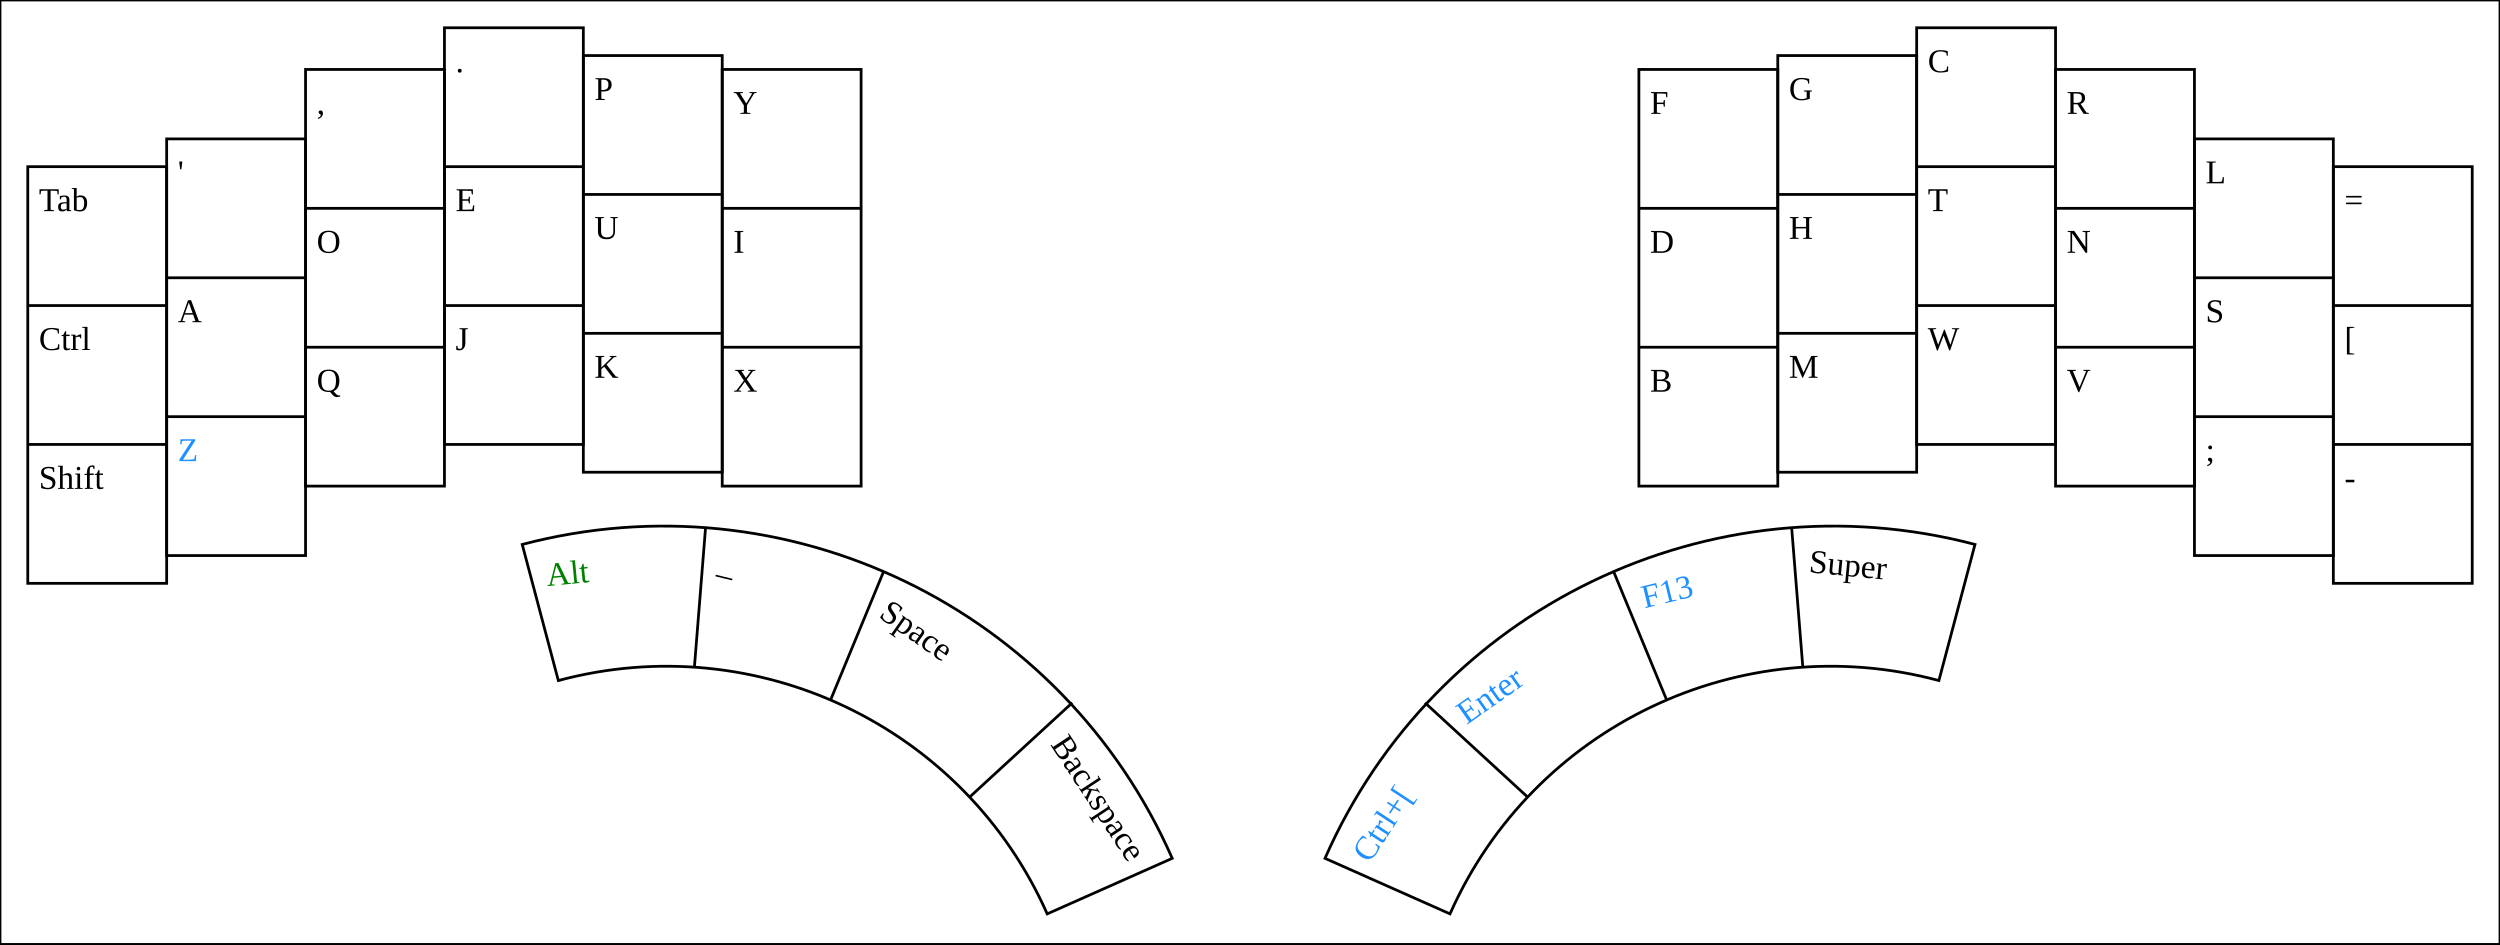
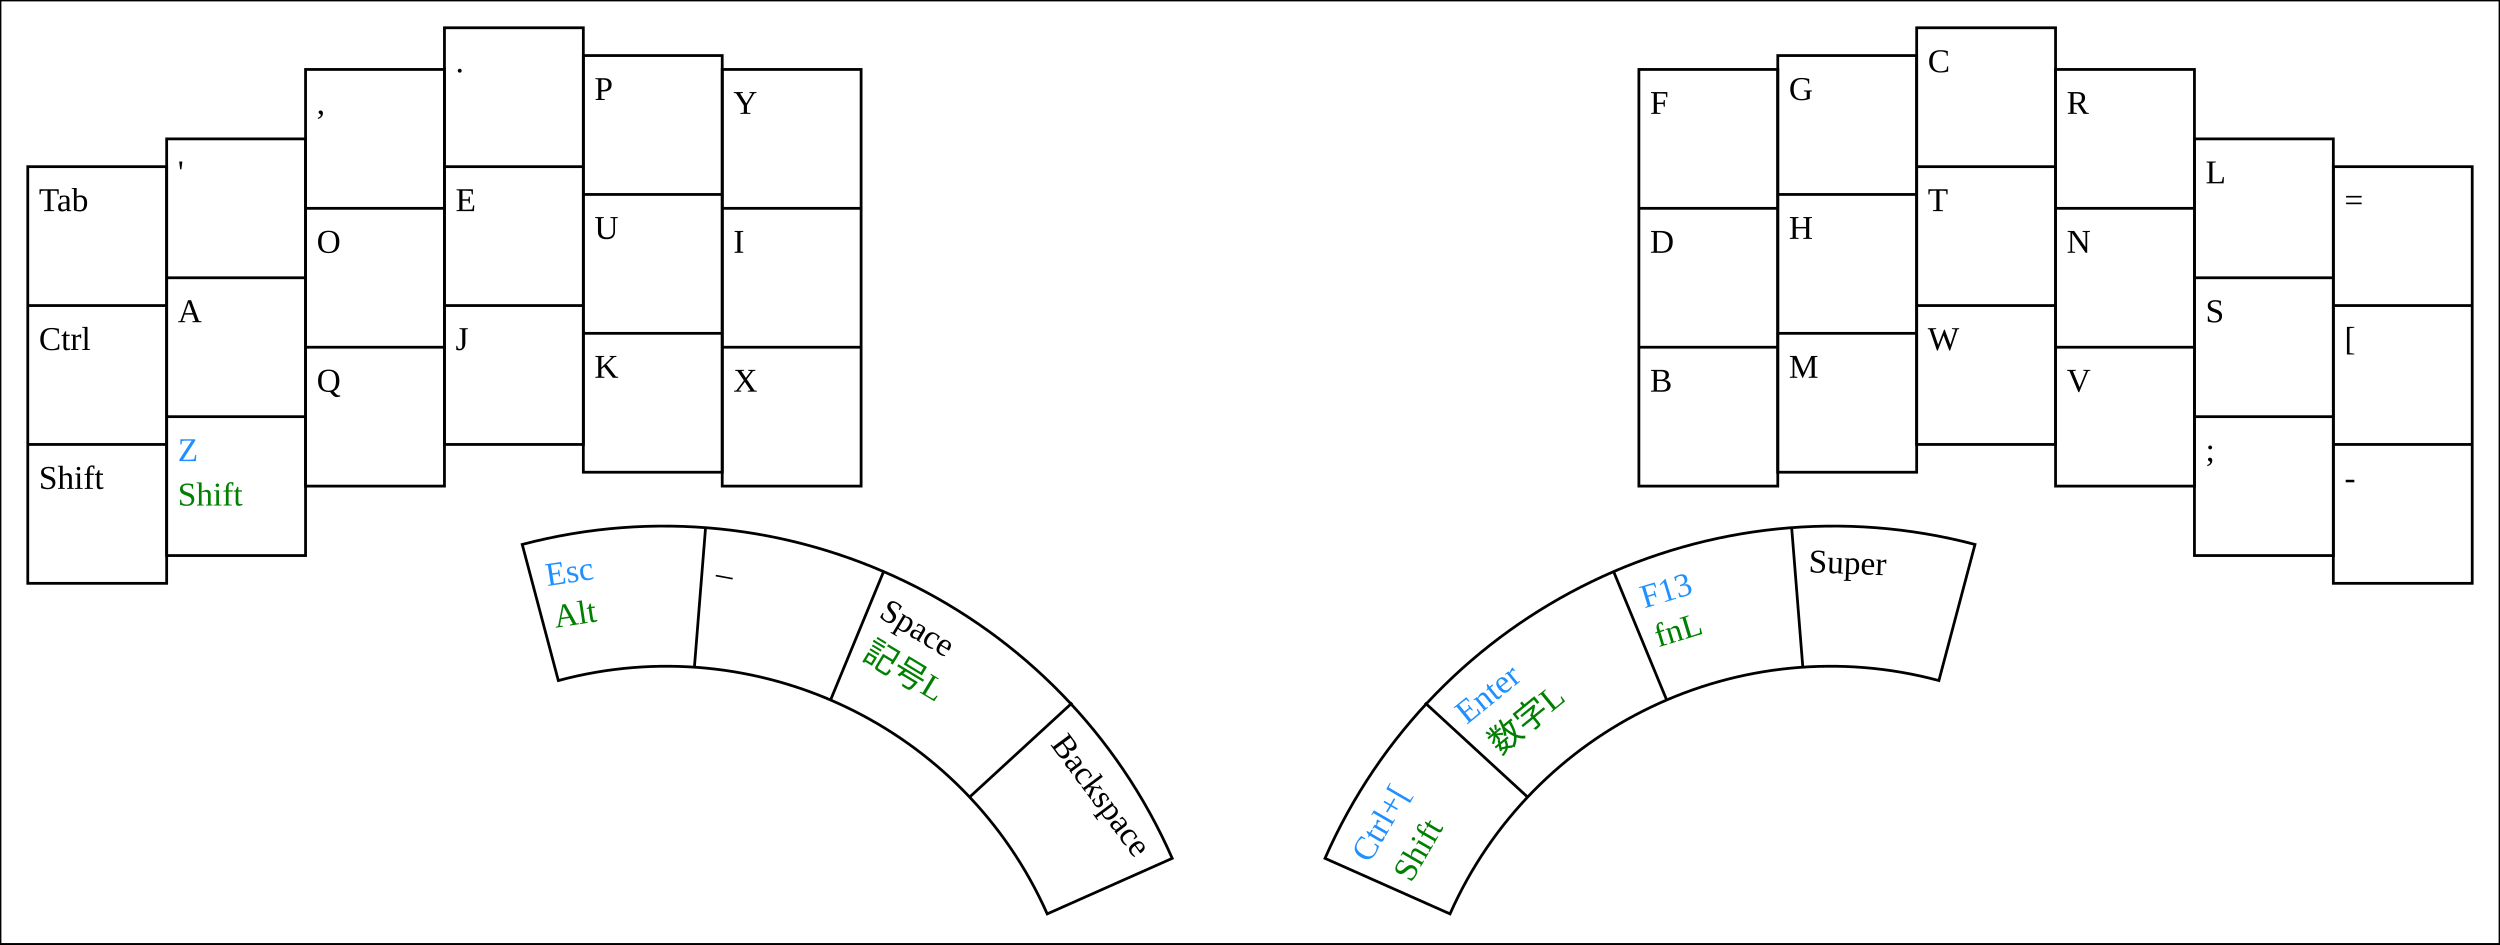
<svg xmlns="http://www.w3.org/2000/svg" width="900" height="340" viewBox="0 0 900 340">
  <style>
      rect {
         fill: transparent;
         stroke: black;
      }
      line {
         fill: transparent;
         stroke: black;
      }
      path {
         fill: transparent;
         stroke: black;
      }
      text {
         font-size: 12px;
         fill: black;
      }
      .oneshot {
         fill: dodgerblue;
      }
      .hold {
         fill: green;
      }
   </style>
  <rect width="900" height="340" style="fill: white;" />
  <rect x="10" y="60" width="50" height="150" />
  <text x="14" y="76">Tab</text>
  <line x1="10" y1="110" x2="60" y2="110" />
  <text x="14" y="126">Ctrl</text>
  <line x1="10" y1="160" x2="60" y2="160" />
  <text x="14" y="176">Shift</text>
  <rect x="60" y="50" width="50" height="150" />
  <text x="64" y="66">'</text>
  <line x1="60" y1="100" x2="110" y2="100" />
  <text x="64" y="116">A</text>
  <line x1="60" y1="150" x2="110" y2="150" />
  <text x="64" y="166" class="oneshot">Z</text>
+   <text x="64" y="182" class="hold">Shift</text>
  <rect x="110" y="25" width="50" height="150" />
  <text x="114" y="41">,</text>
  <line x1="110" y1="75" x2="160" y2="75" />
  <text x="114" y="91">O</text>
  <line x1="110" y1="125" x2="160" y2="125" />
  <text x="114" y="141">Q</text>
  <rect x="160" y="10" width="50" height="150" />
  <text x="164" y="26">.</text>
  <line x1="160" y1="60" x2="210" y2="60" />
  <text x="164" y="76">E</text>
  <line x1="160" y1="110" x2="210" y2="110" />
  <text x="164" y="126">J</text>
  <rect x="210" y="20" width="50" height="150" />
  <text x="214" y="36">P</text>
  <line x1="210" y1="70" x2="260" y2="70" />
  <text x="214" y="86">U</text>
  <line x1="210" y1="120" x2="260" y2="120" />
  <text x="214" y="136">K</text>
  <rect x="260" y="25" width="50" height="150" />
  <text x="264" y="41">Y</text>
  <line x1="260" y1="75" x2="310" y2="75" />
  <text x="264" y="91">I</text>
  <line x1="260" y1="125" x2="310" y2="125" />
  <text x="264" y="141">X</text>
  <path d="M 188 196 A 200 200 0 0 1 422 309 L 377 329 A 150 150 0 0 0 201 245 Z" />
-   <text x="197" y="211" transform="rotate(-5.45 197 211)" class="hold">Alt</text>
+   <text x="197" y="211" transform="rotate(-8.63 197 211)" class="oneshot">Esc</text>
+   <text x="200" y="226" transform="rotate(-8.63 200 226)" class="hold">Alt</text>
  <line x1="254" y1="190" x2="250" y2="240" />
-   <text x="258" y="206" transform="rotate(13.65 258 206)">_</text>
+   <text x="258" y="206" transform="rotate(10.46 258 206)">_</text>
  <line x1="318" y1="206" x2="299" y2="252" />
-   <text x="316" y="222" transform="rotate(35.13 316 222)">Space</text>
+   <text x="316" y="222" transform="rotate(31.15 316 222)">Space</text>
+   <text x="310" y="237" transform="rotate(31.15 310 237)" class="hold">記号L</text>
  <line x1="386" y1="253" x2="349" y2="287" />
-   <text x="378" y="268" transform="rotate(56.62 378 268)">Backspace</text>
+   <text x="378" y="268" transform="rotate(53.44 378 268)">Backspace</text>
  <rect x="590" y="25" width="50" height="150" />
  <text x="594" y="41">F</text>
  <line x1="590" y1="75" x2="640" y2="75" />
  <text x="594" y="91">D</text>
  <line x1="590" y1="125" x2="640" y2="125" />
  <text x="594" y="141">B</text>
  <rect x="640" y="20" width="50" height="150" />
  <text x="644" y="36">G</text>
  <line x1="640" y1="70" x2="690" y2="70" />
  <text x="644" y="86">H</text>
  <line x1="640" y1="120" x2="690" y2="120" />
  <text x="644" y="136">M</text>
  <rect x="690" y="10" width="50" height="150" />
  <text x="694" y="26">C</text>
  <line x1="690" y1="60" x2="740" y2="60" />
  <text x="694" y="76">T</text>
  <line x1="690" y1="110" x2="740" y2="110" />
  <text x="694" y="126">W</text>
  <rect x="740" y="25" width="50" height="150" />
  <text x="744" y="41">R</text>
  <line x1="740" y1="75" x2="790" y2="75" />
  <text x="744" y="91">N</text>
  <line x1="740" y1="125" x2="790" y2="125" />
  <text x="744" y="141">V</text>
  <rect x="790" y="50" width="50" height="150" />
  <text x="794" y="66">L</text>
  <line x1="790" y1="100" x2="840" y2="100" />
  <text x="794" y="116">S</text>
  <line x1="790" y1="150" x2="840" y2="150" />
  <text x="794" y="166">;</text>
  <rect x="840" y="60" width="50" height="150" />
  <text x="844" y="76">=</text>
  <line x1="840" y1="110" x2="890" y2="110" />
  <text x="844" y="126">[</text>
  <line x1="840" y1="160" x2="890" y2="160" />
  <text x="844" y="176">-</text>
  <path d="M 477 309 A 200 200 0 0 1 711 196 L 698 245 A 150 150 0 0 0 522 329 Z" />
-   <text x="493" y="311" transform="rotate(-56.62 493 311)" class="oneshot">Ctrl+[</text>
+   <text x="493" y="311" transform="rotate(-59.80 493 311)" class="oneshot">Ctrl+[</text>
+   <text x="508" y="318" transform="rotate(-59.80 508 318)" class="hold">Shift</text>
  <line x1="513" y1="253" x2="550" y2="287" />
-   <text x="528" y="261" transform="rotate(-35.13 528 261)" class="oneshot">Enter</text>
+   <text x="528" y="261" transform="rotate(-39.11 528 261)" class="oneshot">Enter</text>
+   <text x="540" y="272" transform="rotate(-39.11 540 272)" class="hold">数字L</text>
  <line x1="581" y1="206" x2="600" y2="252" />
-   <text x="592" y="219" transform="rotate(-13.65 592 219)" class="oneshot">F13</text>
+   <text x="592" y="219" transform="rotate(-16.83 592 219)" class="oneshot">F13</text>
+   <text x="597" y="233" transform="rotate(-16.83 597 233)" class="hold">fnL</text>
  <line x1="645" y1="190" x2="649" y2="240" />
-   <text x="651" y="206" transform="rotate(5.45 651 206)">Super</text>
+   <text x="651" y="206" transform="rotate(2.27 651 206)">Super</text>
</svg>
